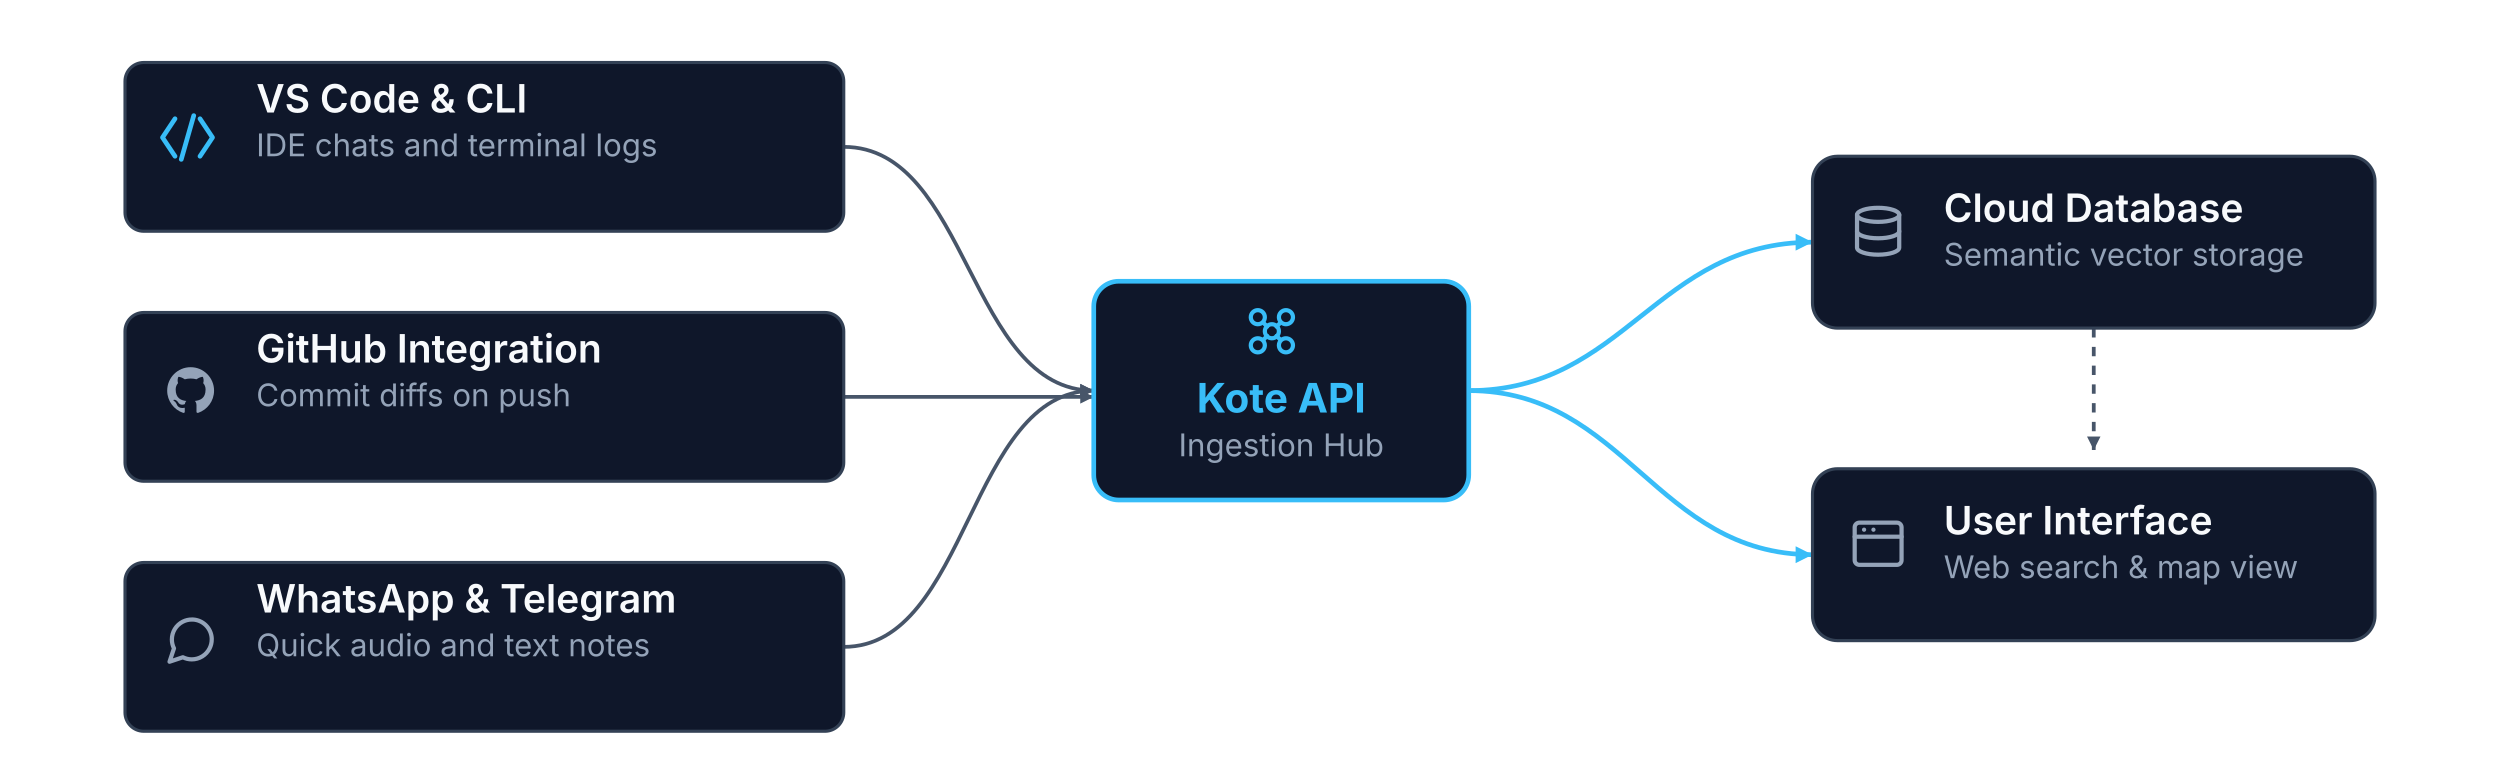
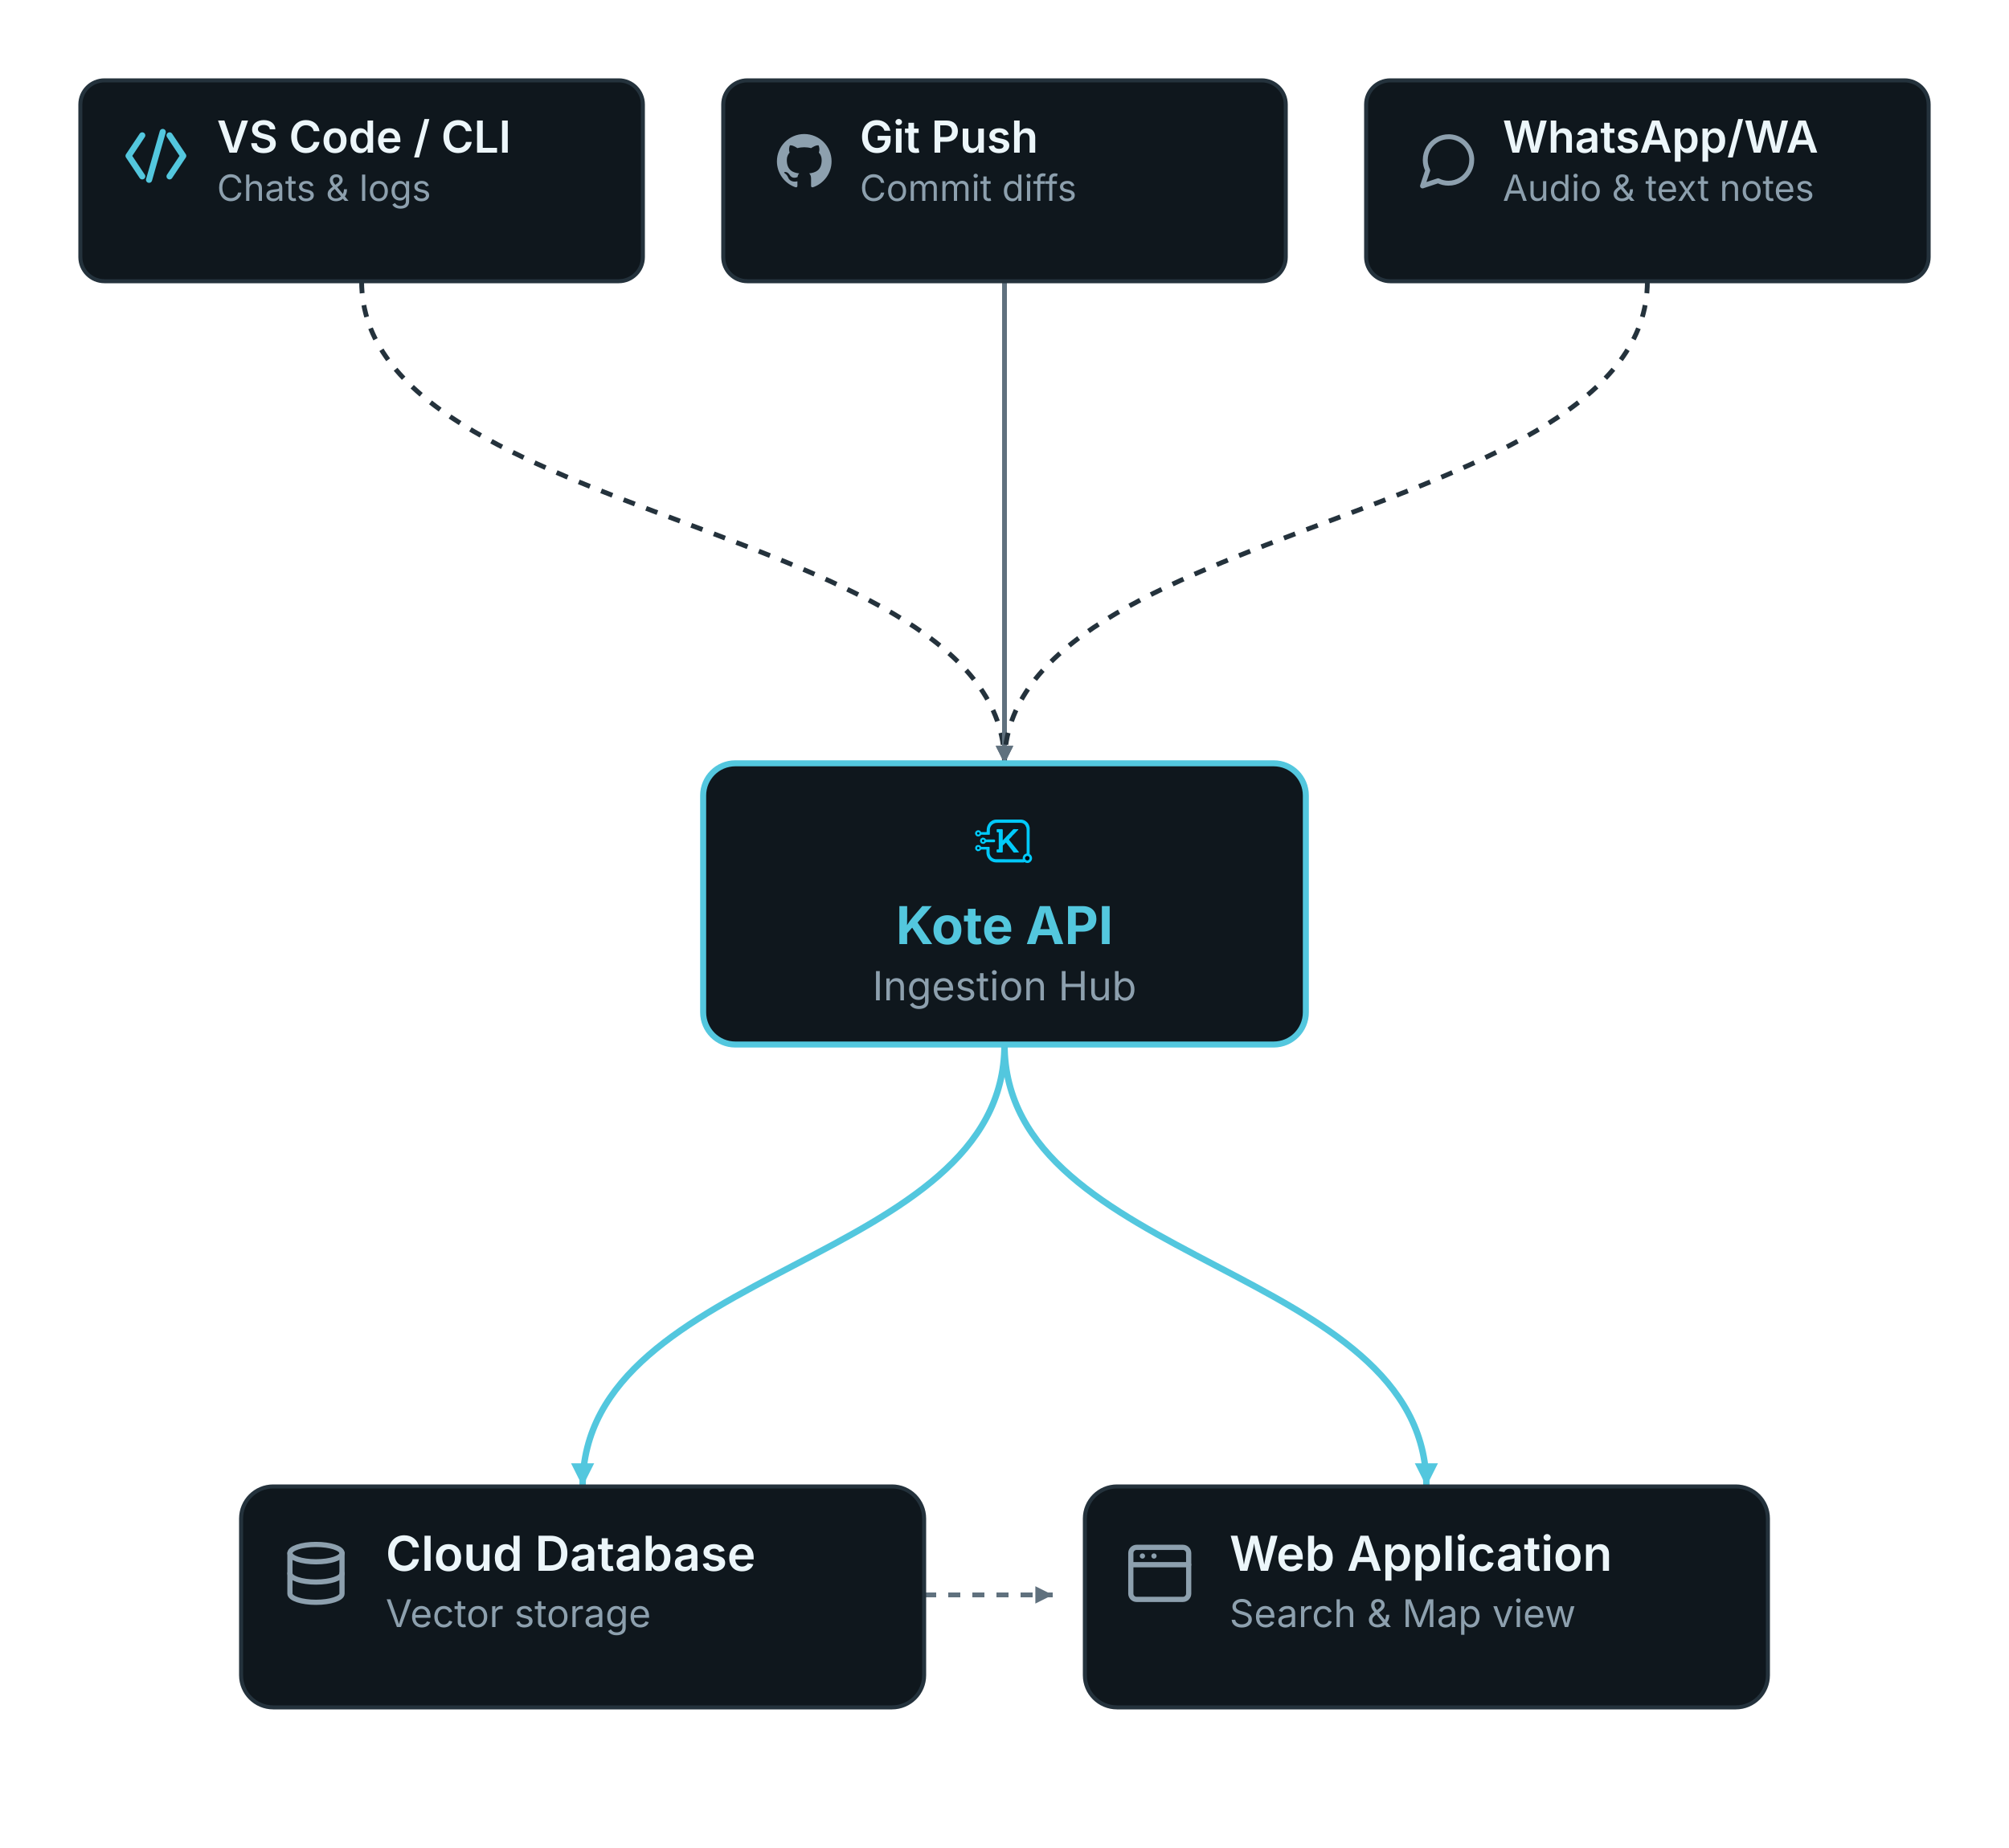
- <svg xmlns="http://www.w3.org/2000/svg" viewBox="0 0 800 250" width="100%" height="100%">
+ <svg xmlns="http://www.w3.org/2000/svg" viewBox="0 0 500 460" width="100%" height="100%">
  <defs>
    <marker id="arrow-cyan" viewBox="0 0 10 10" refX="6" refY="5" markerWidth="6" markerHeight="6" orient="auto-start-reverse">
-       <path d="M 0 2 L 6 5 L 0 8 z" fill="#38bdf8" />
+       <path d="M 0 2 L 6 5 L 0 8 z" fill="#53c7de" />
    </marker>
    <marker id="arrow-gray" viewBox="0 0 10 10" refX="6" refY="5" markerWidth="6" markerHeight="6" orient="auto-start-reverse">
-       <path d="M 0 2 L 6 5 L 0 8 z" fill="#475569" />
+       <path d="M 0 2 L 6 5 L 0 8 z" fill="#60717e" />
    </marker>
  </defs>
-   <g fill="none" stroke="#475569" stroke-width="1.2">
-     <path d="M 270,47 C 310,47 310,125 350,125" marker-end="url(#arrow-gray)" />
-     <path d="M 270,127 L 350,127" marker-end="url(#arrow-gray)" />
-     <path d="M 270,207 C 310,207 310,125 350,125" marker-end="url(#arrow-gray)" />
+   <g fill="none" stroke="#24323c" stroke-width="1.2" stroke-dasharray="3 3">
+     <path d="M 90,70 C 90,130 250,130 250,190" marker-end="url(#arrow-gray)" />
+     <path d="M 250,70 L 250,190" stroke-dasharray="none" stroke="#60717e" marker-end="url(#arrow-gray)" />
+     <path d="M 410,70 C 410,130 250,130 250,190" marker-end="url(#arrow-gray)" />
  </g>
-   <g fill="none" stroke="#38bdf8" stroke-width="1.5">
-     <path d="M 470,125 C 520,125 530,77.5 580,77.5" marker-end="url(#arrow-cyan)" />
-     <path d="M 470,125 C 520,125 530,177.5 580,177.5" marker-end="url(#arrow-cyan)" />
+   <g fill="none" stroke="#53c7de" stroke-width="1.6">
+     <path d="M 250,260 C 250,315 145,315 145,370" marker-end="url(#arrow-cyan)" />
+     <path d="M 250,260 C 250,315 355,315 355,370" marker-end="url(#arrow-cyan)" />
  </g>
-   <path d="M 670,105 L 670,144" fill="none" stroke="#475569" stroke-width="1.2" stroke-dasharray="3 3" marker-end="url(#arrow-gray)" />
+   <path d="M 230,397 L 262,397" fill="none" stroke="#60717e" stroke-width="1.2" stroke-dasharray="3 3" marker-end="url(#arrow-gray)" />
  <g font-family="system-ui, -apple-system, sans-serif">
-     <rect x="40" y="20" width="230" height="54" rx="6" fill="#0f172a" stroke="#334155" stroke-width="1" />
-     <g transform="translate(52, 36)" stroke="#38bdf8" stroke-width="1.5" fill="none" stroke-linecap="round" stroke-linejoin="round">
+     <rect x="20" y="20" width="140" height="50" rx="6" fill="#0f171d" stroke="#24323c" stroke-width="1" />
+     <g transform="translate(32, 32) scale(0.85)" stroke="#53c7de" stroke-width="1.8" fill="none" stroke-linecap="round" stroke-linejoin="round">
      <path d="M 4,2 L 0,8 L 4,14" />
      <path d="M 12,2 L 16,8 L 12,14" />
      <path d="M 10,1 L 6,15" />
    </g>
-     <text x="82" y="36" font-size="12.5" font-weight="600" fill="#f8fafc">VS Code &amp; CLI</text>
-     <text x="82" y="50" font-size="10" fill="#94a3b8">IDE chats and terminal logs</text>
-     <rect x="40" y="100" width="230" height="54" rx="6" fill="#0f172a" stroke="#334155" stroke-width="1" />
-     <g transform="translate(52, 116) scale(0.75)" fill="#94a3b8">
+     <text x="54" y="38" font-size="11" font-weight="600" fill="#ecf6fa">VS Code / CLI</text>
+     <text x="54" y="50" font-size="9" fill="#8da0ae">Chats &amp; logs</text>
+     <rect x="180" y="20" width="140" height="50" rx="6" fill="#0f171d" stroke="#24323c" stroke-width="1" />
+     <g transform="translate(192, 32) scale(0.68)" fill="#8da0ae">
      <path d="M12 2A10 10 0 0 0 2 12c0 4.42 2.87 8.17 6.84 9.5.5.08.66-.23.66-.5v-1.69c-2.77.6-3.36-1.34-3.36-1.34-.46-1.16-1.11-1.47-1.11-1.47-.9-.62.07-.6.07-.6 1 .07 1.53 1.03 1.53 1.03.9 1.52 2.34 1.07 2.91.83.09-.65.35-1.09.63-1.34-2.22-.25-4.55-1.11-4.55-4.92 0-1.11.38-2 1.03-2.71-.1-.25-.45-1.29.1-2.64 0 0 .84-.27 2.75 1.02.79-.22 1.65-.33 2.5-.33.85 0 1.71.11 2.5.33 1.91-1.29 2.75-1.02 2.75-1.02.55 1.35.2 2.39.1 2.64.65.71 1.03 1.6 1.03 2.71 0 3.82-2.34 4.66-4.57 4.91.36.31.69.92.69 1.85V21c0 .27.16.59.67.5C19.14 20.16 22 16.42 22 12A10 10 0 0 0 12 2z" />
    </g>
-     <text x="82" y="116" font-size="12.5" font-weight="600" fill="#f8fafc">GitHub Integration</text>
-     <text x="82" y="130" font-size="10" fill="#94a3b8">Commit diffs on push</text>
-     <rect x="40" y="180" width="230" height="54" rx="6" fill="#0f172a" stroke="#334155" stroke-width="1" />
-     <g transform="translate(52, 196) scale(0.75)" stroke="#94a3b8" stroke-width="1.8" fill="none" stroke-linecap="round" stroke-linejoin="round">
+     <text x="214" y="38" font-size="11" font-weight="600" fill="#ecf6fa">Git Push</text>
+     <text x="214" y="50" font-size="9" fill="#8da0ae">Commit diffs</text>
+     <rect x="340" y="20" width="140" height="50" rx="6" fill="#0f171d" stroke="#24323c" stroke-width="1" />
+     <g transform="translate(352, 32) scale(0.68)" stroke="#8da0ae" stroke-width="1.8" fill="none" stroke-linecap="round" stroke-linejoin="round">
      <path d="M21 11.5a8.38 8.38 0 0 1-.9 3.8 8.5 8.5 0 0 1-7.6 4.7 8.38 8.38 0 0 1-3.8-.9L3 21l1.9-5.7a8.38 8.38 0 0 1-.9-3.8 8.5 8.5 0 0 1 4.7-7.6 8.38 8.38 0 0 1 3.8-.9h.5a8.48 8.48 0 0 1 8 8v.5z" />
    </g>
-     <text x="82" y="196" font-size="12.5" font-weight="600" fill="#f8fafc">WhatsApp &amp; Telegram</text>
-     <text x="82" y="210" font-size="10" fill="#94a3b8">Quick audio and text notes</text>
+     <text x="374" y="38" font-size="11" font-weight="600" fill="#ecf6fa">WhatsApp/WA</text>
+     <text x="374" y="50" font-size="9" fill="#8da0ae">Audio &amp; text notes</text>
  </g>
  <g font-family="system-ui, -apple-system, sans-serif">
-     <rect x="350" y="90" width="120" height="70" rx="8" fill="#0f172a" stroke="#38bdf8" stroke-width="1.5" />
-     <g transform="translate(398, 97) scale(0.75)" stroke="#38bdf8" stroke-width="1.8" fill="none" stroke-linecap="round" stroke-linejoin="round">
-       <circle cx="12" cy="12" r="3" />
-       <circle cx="6" cy="6" r="3" />
-       <circle cx="18" cy="6" r="3" />
-       <circle cx="6" cy="18" r="3" />
-       <circle cx="18" cy="18" r="3" />
-       <line x1="8.5" y1="8.5" x2="10" y2="10" />
-       <line x1="15.5" y1="8.5" x2="14" y2="10" />
-       <line x1="8.5" y1="15.5" x2="10" y2="14" />
-       <line x1="15.5" y1="15.5" x2="14" y2="14" />
+     <rect x="175" y="190" width="150" height="70" rx="8" fill="#0f171d" stroke="#53c7de" stroke-width="1.5" />
+     <g transform="translate(238, 198) scale(0.01913876)">
+       <path d="M0 0 C1.4 -0.0 2.9 -0.0 4.3 -0.0 C8.2 -0.0 12.1 -0.0 16.0 -0.0 C19.4 -0.0 22.7 -0.1 26.1 -0.1 C37.1 -0.1 48.2 -0.1 59.3 -0.1 C62.2 -0.1 65.0 -0.2 67.9 -0.2 C85.8 -0.2 103.8 -0.2 121.7 -0.2 C125.8 -0.2 130.0 -0.2 134.1 -0.2 C135.2 -0.2 136.2 -0.2 137.3 -0.2 C154.0 -0.3 170.6 -0.3 187.3 -0.4 C204.5 -0.4 221.6 -0.4 238.8 -0.4 C248.4 -0.4 258.0 -0.5 267.6 -0.5 C275.8 -0.5 284.0 -0.6 292.2 -0.5 C296.4 -0.5 300.6 -0.5 304.8 -0.6 C329.0 -0.7 349.8 1.8 371.1 14.2 C372.0 14.7 372.0 14.7 372.9 15.2 C382.0 20.5 389.6 26.8 397.1 34.2 C397.7 34.7 398.4 35.3 399.0 35.9 C415.4 51.0 425.5 73.5 429.6 95.1 C430.1 97.3 430.1 97.3 431.1 99.9 C432.8 105.8 432.4 112.0 432.3 118.1 C432.3 119.6 432.3 121.0 432.3 122.4 C432.3 126.4 432.3 130.3 432.3 134.2 C432.3 138.5 432.3 142.7 432.3 146.9 C432.3 154.3 432.3 161.6 432.3 169.0 C432.3 179.6 432.3 190.2 432.3 200.8 C432.3 218.1 432.3 235.3 432.2 252.5 C432.2 269.2 432.2 286.0 432.2 302.7 C432.2 304.3 432.2 304.3 432.2 305.8 C432.2 311.0 432.2 316.2 432.2 321.4 C432.2 364.3 432.1 407.2 432.1 450.2 C433.2 450.6 433.2 450.6 434.4 451.0 C447.3 456.4 454.3 468.9 459.8 480.9 C462.7 488.3 463.4 494.8 463.3 502.7 C463.3 503.6 463.4 504.5 463.4 505.5 C463.3 520.1 456.9 533.6 447.1 544.2 C446.4 544.9 445.8 545.6 445.1 546.3 C434.4 557.7 421.0 564.3 405.4 564.8 C391.3 564.8 380.6 562.3 368.6 554.5 C366.3 553.0 366.3 553.0 364.0 553.3 C362.0 554.1 362.0 554.1 360.4 555.7 C357.4 557.6 355.4 557.5 351.8 557.5 C350.5 557.6 349.2 557.6 347.8 557.6 C346.4 557.6 344.9 557.6 343.5 557.6 C342.0 557.6 340.4 557.6 338.9 557.6 C334.7 557.6 330.4 557.6 326.2 557.6 C321.6 557.6 317.1 557.6 312.5 557.6 C303.6 557.6 294.6 557.6 285.7 557.6 C278.4 557.6 271.1 557.6 263.8 557.6 C261.7 557.6 259.6 557.6 257.5 557.6 C256.5 557.6 255.4 557.6 254.4 557.6 C234.6 557.7 214.8 557.7 195.1 557.7 C177.0 557.7 159.0 557.7 141.0 557.7 C122.4 557.7 103.9 557.8 85.3 557.8 C74.9 557.8 64.5 557.8 54.1 557.8 C45.3 557.8 36.4 557.8 27.5 557.8 C23.0 557.8 18.5 557.8 14.0 557.8 C-11.2 557.9 -35.0 556.9 -57.9 545.2 C-59.2 544.5 -60.5 543.9 -61.9 543.2 C-69.6 539.3 -76.4 534.9 -82.9 529.2 C-83.7 528.5 -84.6 527.7 -85.4 527.0 C-104.1 510.7 -117.4 489.9 -124.3 466.1 C-124.9 464.3 -125.4 462.5 -126.0 460.7 C-129.9 446.5 -129.6 432.2 -129.7 417.6 C-129.7 408.5 -129.8 399.5 -129.9 390.2 C-153.3 389.8 -176.8 389.5 -200.9 389.2 C-201.6 390.8 -202.2 392.5 -202.9 394.2 C-209.6 402.5 -216.9 406.8 -226.9 410.2 C-240.2 411.4 -251.4 410.4 -262.0 401.8 C-269.9 394.8 -275.6 387.2 -276.4 376.4 C-276.7 367.5 -276.8 358.9 -271.9 351.2 C-271.2 350.0 -271.2 350.0 -270.4 348.8 C-264.4 340.3 -255.2 333.5 -244.9 331.2 C-232.9 329.9 -222.1 330.9 -212.1 338.3 C-207.3 342.4 -203.2 346.7 -199.9 352.2 C-199.9 353.2 -199.9 354.1 -199.9 355.2 C-199.4 355.2 -198.8 355.2 -198.2 355.2 C-184.8 355.1 -171.3 355.0 -157.8 355.0 C-151.3 355.0 -144.8 355.0 -138.3 354.9 C-132.0 354.9 -125.7 354.9 -119.4 354.9 C-117.0 354.9 -114.6 354.9 -112.2 354.8 C-108.9 354.8 -105.5 354.8 -102.2 354.8 C-100.7 354.8 -100.7 354.8 -99.1 354.8 C-98.2 354.8 -97.3 354.8 -96.4 354.8 C-95.2 354.8 -95.2 354.8 -94.0 354.8 C-91.4 355.3 -90.5 356.0 -88.9 358.2 C-88.6 360.8 -88.5 363.3 -88.5 365.9 C-88.5 366.7 -88.5 367.5 -88.5 368.3 C-88.5 370.0 -88.5 371.8 -88.5 373.5 C-88.5 376.2 -88.5 378.9 -88.5 381.7 C-88.4 387.5 -88.4 393.3 -88.4 399.1 C-88.4 405.8 -88.4 412.5 -88.3 419.2 C-88.3 421.9 -88.3 424.6 -88.3 427.2 C-88.3 436.3 -87.8 444.5 -84.9 453.2 C-84.5 454.3 -84.5 454.3 -84.2 455.5 C-81.3 464.5 -77.5 472.6 -71.9 480.2 C-71.2 481.1 -70.5 482.1 -69.7 483.1 C-55.4 501.3 -34.8 512.3 -11.9 515.2 C-9.8 515.2 -7.6 515.3 -5.5 515.3 C-4.3 515.3 -3.0 515.3 -1.7 515.3 C-0.3 515.3 1.0 515.3 2.4 515.3 C3.9 515.3 5.3 515.3 6.8 515.3 C10.8 515.3 14.9 515.4 18.9 515.4 C23.3 515.4 27.6 515.4 32.0 515.4 C39.5 515.4 47.0 515.4 54.6 515.5 C65.5 515.5 76.4 515.5 87.3 515.5 C104.9 515.6 122.6 515.6 140.3 515.7 C157.5 515.7 174.6 515.7 191.8 515.8 C193.4 515.8 193.4 515.8 195.0 515.8 C200.3 515.8 205.6 515.8 210.9 515.8 C255.0 516.0 299.0 516.1 343.1 516.2 C342.8 515.2 342.4 514.2 342.1 513.2 C340.2 492.3 345.0 476.5 357.7 460.0 C365.7 451.3 377.7 444.7 389.1 442.2 C390.4 442.2 391.7 442.2 393.1 442.2 C393.1 400.6 393.1 359.1 393.0 317.5 C393.0 312.6 393.0 307.7 393.0 302.8 C393.0 301.8 393.0 300.8 393.0 299.8 C393.0 284.0 393.0 268.2 393.0 252.4 C393.0 236.1 393.0 219.9 392.9 203.6 C392.9 193.6 392.9 183.6 392.9 173.6 C392.9 166.8 392.9 159.9 392.9 153.0 C392.9 149.0 392.9 145.1 392.9 141.1 C393.0 112.3 388.8 86.7 368.1 65.2 C353.0 50.7 333.5 42.3 312.6 42.5 C311.3 42.5 309.9 42.5 308.5 42.5 C304.7 42.5 301.0 42.5 297.2 42.5 C293.1 42.5 289.1 42.5 285.0 42.5 C277.0 42.5 269.0 42.5 261.1 42.5 C254.6 42.5 248.1 42.5 241.6 42.5 C240.7 42.5 239.8 42.5 238.8 42.5 C236.9 42.5 235.1 42.5 233.2 42.5 C215.6 42.5 198.0 42.5 180.4 42.5 C165.3 42.5 150.2 42.5 135.2 42.5 C117.6 42.5 100.1 42.5 82.6 42.5 C80.7 42.5 78.8 42.5 76.9 42.5 C76.0 42.5 75.1 42.5 74.2 42.5 C67.7 42.5 61.2 42.5 54.8 42.5 C46.9 42.5 39.0 42.5 31.1 42.5 C27.1 42.5 23.0 42.5 19.0 42.5 C-8.2 42.4 -29.9 45.6 -51.9 63.2 C-52.6 63.7 -53.3 64.2 -54.0 64.8 C-70.2 77.9 -81.9 100.7 -84.9 121.2 C-85.2 125.9 -85.2 130.6 -85.2 135.3 C-85.2 137.7 -85.2 140.1 -85.2 142.4 C-85.3 149.1 -85.3 155.9 -85.3 162.6 C-85.3 166.7 -85.3 170.8 -85.4 175.0 C-85.4 176.5 -85.4 178.1 -85.4 179.7 C-85.4 181.9 -85.4 184.1 -85.4 186.2 C-85.4 187.5 -85.4 188.7 -85.4 190.0 C-85.9 193.2 -85.9 193.2 -87.3 195.6 C-91.5 198.1 -95.6 197.7 -100.4 197.6 C-101.4 197.6 -102.5 197.6 -103.6 197.6 C-105.9 197.5 -108.2 197.5 -110.5 197.5 C-114.1 197.5 -117.8 197.4 -121.5 197.4 C-131.8 197.4 -142.2 197.4 -152.6 197.3 C-159.0 197.2 -165.3 197.2 -171.7 197.2 C-174.1 197.2 -176.5 197.2 -178.9 197.1 C-182.3 197.1 -185.7 197.1 -189.1 197.1 C-190.1 197.1 -191.1 197.1 -192.1 197.0 C-196.3 197.1 -198.9 197.2 -202.0 200.1 C-203.9 202.5 -203.9 202.5 -205.4 204.9 C-209.2 210.7 -214.5 213.8 -220.8 216.3 C-222.9 217.1 -222.9 217.1 -224.6 218.2 C-231.9 221.2 -243.6 220.0 -250.9 217.7 C-261.8 212.9 -270.0 204.3 -274.6 193.4 C-277.8 184.3 -277.7 172.1 -273.8 163.2 C-267.5 150.8 -257.9 143.9 -244.9 139.5 C-232.5 137.4 -221.9 139.8 -211.5 147.0 C-205.6 151.8 -202.4 155.8 -199.9 163.2 C-175.8 162.8 -151.7 162.5 -126.9 162.2 C-126.9 155.3 -126.8 148.4 -126.8 141.3 C-126.2 105.9 -118.0 72.2 -93.9 45.2 C-93.2 44.3 -92.5 43.5 -91.8 42.7 C-82.1 31.4 -70.7 22.6 -57.9 15.2 C-56.3 14.2 -56.3 14.2 -54.7 13.3 C-37.6 4.0 -19.3 0.0 0 0 Z " fill="#01C9F9" transform="translate(521.9,313.8)" />
+       <path d="M0 0 C1.0 -0.0 1.0 -0.0 2.0 -0.0 C4.1 -0.0 6.3 -0.0 8.5 -0.0 C10.0 -0.0 11.5 -0.0 13.0 -0.1 C16.1 -0.1 19.3 -0.1 22.4 -0.0 C26.5 -0.0 30.5 -0.0 34.5 -0.1 C37.6 -0.1 40.7 -0.1 43.8 -0.1 C45.3 -0.1 46.8 -0.1 48.3 -0.1 C50.4 -0.1 52.5 -0.1 54.5 -0.1 C56.3 -0.1 56.3 -0.1 58.1 -0.1 C61.3 0.5 61.3 0.5 64.2 2.2 C67.5 7.5 66.9 12.8 66.8 19.0 C66.8 20.3 66.8 21.7 66.8 23.1 C66.8 26.8 66.8 30.6 66.8 34.3 C66.7 38.2 66.7 42.1 66.7 46.0 C66.7 53.4 66.7 60.8 66.6 68.2 C66.6 76.7 66.5 85.1 66.5 93.5 C66.5 110.9 66.4 128.2 66.3 145.5 C67.2 144.7 68.2 144.0 69.2 143.2 C69.7 142.7 70.2 142.3 70.8 141.8 C72.6 140.3 74.1 138.6 75.6 136.8 C78.2 133.7 80.9 130.9 83.8 128.0 C86.5 125.3 89.2 122.5 91.7 119.6 C94.4 116.4 97.3 113.5 100.3 110.5 C103.2 107.7 106.0 104.8 108.6 101.7 C112.3 97.3 116.4 93.4 120.5 89.3 C124.0 85.8 127.4 82.2 130.6 78.4 C133.3 75.4 136.2 72.6 139.1 69.8 C141.1 67.7 142.9 65.7 144.8 63.5 C147.3 60.6 150.0 57.8 152.8 55.0 C155.5 52.3 158.2 49.5 160.7 46.6 C163.4 43.4 166.3 40.5 169.3 37.5 C172.2 34.6 175.0 31.7 177.7 28.6 C181.0 24.7 184.6 21.2 188.2 17.6 C191.5 14.3 194.6 10.9 197.6 7.4 C198.2 6.8 198.7 6.2 199.3 5.5 C200.0 4.7 200.7 3.8 201.5 3.0 C204.9 0.0 206.3 -0.1 210.7 -0.1 C212.0 -0.1 213.3 -0.1 214.6 -0.1 C216.0 -0.0 217.3 -0.0 218.7 0.0 C220.1 0.0 221.6 0.0 223.0 0.0 C226.0 0.0 229.0 0.1 231.9 0.1 C235.8 0.2 239.6 0.2 243.4 0.2 C247.1 0.2 250.7 0.2 254.3 0.3 C255.4 0.3 255.4 0.3 256.5 0.3 C258.4 0.3 260.4 0.3 262.4 0.3 C264.0 0.4 264.0 0.4 265.8 0.4 C268.3 0.5 268.3 0.5 269.3 1.5 C269.7 3.6 269.7 3.6 269.3 6.5 C267.4 9.2 265.1 11.5 262.8 13.8 C261.4 15.2 260.0 16.6 258.6 18.0 C257.9 18.8 257.2 19.5 256.5 20.3 C252.9 24.0 249.4 27.8 245.8 31.5 C241.3 36.3 236.8 41.1 232.1 45.7 C230.3 47.5 228.6 49.4 227.0 51.3 C224.0 54.7 220.9 57.9 217.8 61.0 C214.7 64.0 211.7 67.1 209.0 70.3 C205.0 75.0 200.7 79.1 196.4 83.4 C192.7 87.1 189.2 90.8 185.8 94.8 C183.6 97.3 181.3 99.5 179.0 101.8 C177.2 103.6 175.5 105.5 173.8 107.5 C170.8 111.0 167.6 114.3 164.2 117.5 C161.7 120.1 159.4 122.8 157.0 125.6 C154.7 128.2 152.1 130.5 149.5 132.8 C148.0 134.5 148.0 134.5 148.3 136.9 C149.4 140.0 150.9 141.9 153.0 144.3 C154.2 145.8 154.2 145.8 155.5 147.2 C155.9 147.8 156.4 148.3 156.8 148.8 C159.5 152.0 162.1 155.2 164.7 158.5 C168.6 163.2 172.5 168.0 176.4 172.7 C180.3 177.4 184.1 182.1 187.9 187.0 C191.6 191.7 195.4 196.4 199.3 201.0 C204.1 206.8 208.8 212.7 213.4 218.6 C216.3 222.3 219.2 225.9 222.3 229.5 C226.3 234.3 230.1 239.1 234.0 244.0 C237.5 248.6 241.1 253.1 244.8 257.5 C249.3 263.1 253.8 268.7 258.2 274.3 C262.2 279.4 266.3 284.6 270.4 289.6 C276.6 297.3 276.6 297.3 276.3 302.5 C267.8 302.9 259.3 303.2 250.7 303.4 C246.8 303.5 242.8 303.6 238.9 303.8 C213.4 305.0 213.4 305.0 206.6 300.9 C202.4 297.1 199.7 292.6 197.3 287.6 C195.9 284.7 194.0 282.4 191.9 280.0 C187.5 274.6 183.3 269.1 179.0 263.6 C174.0 257.0 168.9 250.6 163.7 244.1 C160.5 240.1 157.4 236.1 154.3 232.0 C150.2 226.7 146.0 221.4 141.8 216.2 C138.5 212.0 135.2 207.9 131.9 203.7 C127.0 197.4 122.0 191.3 117.0 185.2 C116.4 184.5 115.8 183.9 115.2 183.2 C114.7 182.5 114.2 181.9 113.7 181.3 C109.3 175.8 109.3 175.8 109.3 173.5 C99.1 182.2 89.4 191.3 80.0 200.8 C77.5 203.3 74.8 205.7 72.0 208.0 C71.4 208.5 70.9 209.0 70.3 209.5 C69.5 210.1 69.5 210.1 68.7 210.6 C66.4 213.7 66.9 217.0 66.9 220.6 C66.9 221.4 66.9 222.2 66.9 223.1 C66.9 224.9 66.9 226.7 66.9 228.4 C66.9 231.3 66.9 234.1 66.9 236.9 C66.9 244.9 66.9 253.0 66.9 261.0 C66.9 265.9 66.9 270.8 66.9 275.7 C66.9 277.6 66.9 279.5 66.9 281.4 C66.9 284.0 66.9 286.6 66.9 289.2 C66.9 290.0 66.9 290.8 66.9 291.6 C66.9 295.4 66.4 297.4 64.2 300.5 C60.6 303.0 58.7 303.2 54.3 303.2 C53.3 303.2 53.3 303.2 52.3 303.2 C50.1 303.2 47.8 303.2 45.6 303.2 C44.1 303.2 42.5 303.2 41.0 303.2 C37.7 303.2 34.5 303.2 31.2 303.2 C27.0 303.2 22.9 303.2 18.7 303.2 C15.5 303.2 12.3 303.2 9.1 303.2 C7.6 303.2 6.0 303.2 4.5 303.2 C2.4 303.2 0.2 303.2 -1.9 303.2 C-3.1 303.2 -4.4 303.2 -5.6 303.2 C-8.7 302.5 -8.7 302.5 -11.1 300.2 C-14.3 295.0 -13.3 288.9 -13.3 283.0 C-13.3 281.7 -13.3 280.4 -13.4 279.0 C-13.4 277.8 -13.4 276.5 -13.4 275.2 C-13.4 274.0 -13.4 272.9 -13.4 271.7 C-12.5 267.6 -11.0 266.1 -7.7 263.5 C-5.3 262.9 -5.3 262.9 -2.7 262.9 C-1.8 262.8 -0.8 262.8 0.1 262.8 C1.1 262.8 2.0 262.8 3.0 262.8 C4.9 262.8 6.8 262.7 8.8 262.7 C9.6 262.7 10.4 262.7 11.3 262.7 C13.3 262.8 13.3 262.8 14.3 261.5 C14.4 258.7 14.4 255.9 14.4 253.1 C14.4 252.2 14.4 251.3 14.4 250.3 C14.4 247.3 14.4 244.3 14.4 241.2 C14.4 239.1 14.4 236.9 14.4 234.7 C14.4 228.8 14.4 222.9 14.4 217.0 C14.4 210.8 14.4 204.7 14.4 198.5 C14.4 186.8 14.4 175.2 14.3 163.5 C14.3 150.2 14.3 136.9 14.3 123.6 C14.3 96.2 14.3 68.9 14.3 41.5 C13.7 41.5 13.0 41.5 12.4 41.5 C9.6 41.5 6.9 41.4 4.1 41.3 C3.1 41.3 2.2 41.3 1.2 41.2 C-3.2 41.1 -6.0 40.9 -9.9 38.7 C-12.5 35.6 -12.4 33.3 -12.4 29.3 C-12.4 28.6 -12.4 27.9 -12.4 27.2 C-12.4 25.7 -12.4 24.2 -12.4 22.8 C-12.4 20.5 -12.4 18.3 -12.4 16.1 C-12.4 14.6 -12.4 13.2 -12.4 11.8 C-12.4 10.5 -12.4 9.2 -12.4 7.9 C-11.7 4.5 -11.7 4.5 -9.6 2.4 C-6.1 0.1 -4.1 0.0 0 0 Z " fill="#01CBFB" transform="translate(537.7,438.5)" />
+       <path d="M0 0 C6.4 4.8 6.4 4.8 8.3 8.4 C10.9 13.2 10.9 13.2 15.5 16.0 C18.3 16.3 21.1 16.3 24.0 16.3 C25.0 16.3 26.1 16.3 27.2 16.3 C30.8 16.3 34.3 16.2 37.8 16.2 C40.3 16.2 42.8 16.2 45.2 16.2 C51.7 16.2 58.2 16.1 64.7 16.1 C75.1 16.0 85.5 15.9 95.9 15.9 C99.5 15.9 103.1 15.9 106.7 15.8 C109.0 15.8 111.2 15.8 113.4 15.8 C114.4 15.8 115.4 15.8 116.5 15.7 C123.7 15.7 127.0 17.1 132.2 22.2 C132.7 25.8 132.6 29.4 132.6 33.0 C132.7 33.9 132.7 34.9 132.7 36.0 C132.8 44.2 132.8 44.2 129.8 47.8 C126.5 50.9 125.1 51.3 120.7 51.3 C119.8 51.3 118.9 51.3 117.9 51.3 C116.9 51.3 115.9 51.3 114.8 51.2 C112.6 51.2 110.3 51.2 108.1 51.2 C106.3 51.2 106.3 51.2 104.5 51.2 C96.9 51.1 89.3 51.2 81.7 51.2 C75.0 51.2 68.3 51.1 61.6 51.1 C55.1 51.0 48.7 51.0 42.2 51.0 C39.7 51.0 37.3 51.0 34.8 51.0 C21.6 50.1 21.6 50.1 9.7 54.4 C7.5 56.9 5.8 59.3 4.2 62.2 C-0.0 66.7 -5.2 68.9 -10.8 71.2 C-11.8 71.7 -11.8 71.7 -12.8 72.2 C-27.0 73.9 -37.6 72.0 -49.2 63.4 C-57.1 56.5 -62.2 45.5 -63.1 35.1 C-63.4 23.7 -61.0 15.5 -53.6 6.8 C-38.7 -8.6 -18.6 -11.8 0 0 Z " fill="#01CDF9" transform="translate(371.8,556.8)" />
+       <path d="M0 0 C7.1 4.3 11.9 9.3 14.7 17.2 C17.0 26.7 15.4 33.6 10.7 41.9 C5.9 48.1 0.3 53.4 -7.6 54.9 C-17.5 56.1 -24.8 54.6 -32.7 48.3 C-37.9 43.4 -41.9 37.2 -42.6 29.9 C-42.7 29.3 -42.8 28.6 -42.8 28.0 C-43.3 19.8 -40.6 13.0 -35.4 6.6 C-26.1 -3.0 -12.5 -5.8 0 0 Z " fill="#00060E" transform="translate(937.6,790.1)" />
+       <path d="M0 0 C3.4 1.7 3.4 1.7 6 4 C6.8 4.7 7.6 5.4 8.4 6.1 C10.8 10.4 10.9 14.2 10 19 C8.2 23.0 5.8 25.4 2.3 27.9 C-2.6 29.5 -8.0 30.5 -12.9 28.1 C-16.9 25.0 -19.5 21.1 -20.3 16.1 C-20.7 9.7 -18.0 6.3 -13.9 1.6 C-9.4 -0.9 -5.1 -0.7 0 0 Z " fill="#000A13" transform="translate(291,479)" />
+       <path d="M0 0 C3.8 2.5 6.6 5.0 8.9 8.9 C9.8 14.0 9.3 16.8 6.8 21.2 C4.5 24.5 2.7 26.6 -1.1 27.9 C-5.6 28.5 -9.6 28.5 -13.9 26.8 C-20.5 21.1 -20.5 21.1 -21.6 16.6 C-22.0 11.4 -21.2 8.4 -17.8 4.4 C-12.5 -1.1 -7.4 -2.6 0 0 Z " fill="#000912" transform="translate(292.1,671.1)" />
+       <path d="M0 0 C3.2 2.1 4.9 3.4 6.8 6.8 C7.5 12.1 7.4 16.4 5.1 21.3 C1.0 25.7 -1.7 27.0 -7.8 27.2 C-11.4 27.1 -13.0 26.9 -16.2 25.1 C-20.3 20.4 -21.8 17.3 -21.5 11.0 C-21.0 6.8 -19.4 3.9 -16.2 1 C-11.0 -2.1 -5.5 -2.0 0 0 Z " fill="#000810" transform="translate(356.2,577.2)" />
+       <path d="M0 0 C0.7 1.7 0.7 1.7 1 4 C-0.5 6.1 -0.5 6.1 -2.8 8.3 C-3.7 9.1 -4.5 9.9 -5.3 10.8 C-6.2 11.6 -7.0 12.4 -7.9 13.2 C-9.2 14.5 -9.2 14.5 -10.6 15.8 C-12.7 17.9 -14.8 19.9 -17 22 C-18.0 21.7 -19.0 21.3 -20 21 C-19.3 20.3 -19.3 20.3 -18.5 19.5 C-16.2 17.3 -14.0 15.0 -11.7 12.8 C-10.9 12.0 -10.1 11.2 -9.3 10.4 C-8.5 9.6 -7.8 8.9 -7.0 8.1 C-6.3 7.4 -5.6 6.7 -4.9 6.0 C-3.1 4.1 -1.5 2.1 0 0 Z " fill="#03C5E9" transform="translate(666,519)" />
+       <path d="M0 0 C0 0.7 0 1.3 0 2 C-4.6 2 -9.2 2 -14 2 C-14 2.7 -14 3.3 -14 4 C-19.9 4.5 -19.9 4.5 -26 5 C-19.3 -1.7 -8.7 -0.3 0 0 Z " fill="#02BAD4" transform="translate(356,550)" />
+       <path d="M0 0 C1.0 0.3 2.0 0.7 3 1 C2.8 1.6 2.7 2.1 2.5 2.7 C2.0 5.1 1.8 7.3 1.7 9.8 C1.6 10.7 1.6 11.5 1.6 12.5 C1.5 13.8 1.5 13.8 1.4 15.2 C1.4 16.2 1.4 17.1 1.3 18.1 C1.2 20.4 1.1 22.7 1 25 C-1 23 -1 23 -1.2 21.0 C-1.2 20.2 -1.2 19.4 -1.2 18.5 C-1.2 17.7 -1.2 16.8 -1.2 15.9 C-1.2 14.5 -1.2 14.5 -1.2 13.1 C-1.2 12.1 -1.2 11.2 -1.2 10.3 C-1.1 3.4 -1.1 3.4 0 0 Z " fill="#02CAE4" transform="translate(247,480)" />
+       <path d="M0 0 C1.0 0.3 2.0 0.7 3 1 C-1.3 5.3 -5.6 9.6 -10 14 C-10.7 13.3 -11.3 12.7 -12 12 C-8.0 8.0 -4.1 4.1 0 0 Z " fill="#001017" transform="translate(746,509)" />
+       <path d="M0 0 C1.7 0.3 3.3 0.6 5 1 C1.1 3.6 -1.6 5.3 -6.3 5.2 C-7.5 5.2 -7.5 5.2 -8.8 5.2 C-9.6 5.2 -10.4 5.1 -11.2 5.1 C-12.1 5.1 -12.9 5.1 -13.8 5.1 C-15.9 5.1 -17.9 5.0 -20 5 C-20 4.7 -20 4.3 -20 4 C-19.0 4.0 -17.9 3.9 -16.9 3.9 C-15.5 3.8 -14.1 3.7 -12.8 3.6 C-12.1 3.6 -11.4 3.6 -10.7 3.5 C-6.6 3.3 -3.0 3.0 0 0 Z " fill="#01B6D2" transform="translate(297,528)" />
+       <path d="M0 0 C3.4 3.2 5.6 5.6 7 10 C7.4 10.8 7.8 11.7 8.2 12.6 C9.1 15.3 8.8 16.3 8 19 C6.7 16.4 5.3 13.8 4 11.2 C3.6 10.4 3.2 9.7 2.8 9.0 C2.5 8.2 2.1 7.5 1.8 6.8 C1.4 6.1 1.1 5.5 0.7 4.8 C0 3 0 3 0 0 Z " fill="#02C7ED" transform="translate(901,390)" />
+       <path d="M0 0 C0.1 1.6 0.1 3.2 0.1 4.8 C0.1 5.7 0.2 6.6 0.2 7.5 C0 10 0 10 -2 13 C-2.7 13 -3.3 13 -4 13 C-3.9 11.0 -3.8 9.0 -3.6 7.1 C-3.6 6.0 -3.5 4.9 -3.4 3.7 C-3.3 2.8 -3.1 1.9 -3 1 C-1 0 -1 0 0 0 Z " fill="#04BEED" transform="translate(956,811)" />
+       <path d="M0 0 C0.7 0.7 1.3 1.3 2 2 C1.6 4.1 1.6 4.1 1 6 C0.3 6 -0.3 6 -1 6 C-1 7.0 -1 8.0 -1 9 C-0.3 9.3 0.3 9.7 1 10 C0.0 10.5 0.0 10.5 -1 11 C-1.7 14.0 -1.7 14.0 -2 17 C-2.3 17 -2.7 17 -3 17 C-3.4 10.5 -2.6 5.9 0 0 Z " fill="#003347" transform="translate(898,803)" />
+       <path d="M0 0 C1.0 0.3 2.0 0.7 3 1 C2.3 1 1.7 1 1 1 C0.8 1.6 0.5 2.2 0.2 2.8 C-1.2 5.3 -2.9 7.0 -5 9 C-6.0 8.7 -7.0 8.3 -8 8 C-7.0 6.9 -6.1 5.7 -5.1 4.6 C-4.6 3.9 -4.1 3.3 -3.5 2.6 C-2 1 -2 1 0 0 Z " fill="#05C7E8" transform="translate(261,653)" />
+       <path d="M0 0 C0.7 0.3 1.3 0.7 2 1 C-5.3 8.5 -5.3 8.5 -9 11 C-9.7 10.7 -10.3 10.3 -11 10 C-9.7 8.7 -8.5 7.4 -7.2 6.1 C-6.5 5.4 -5.8 4.7 -5.0 3.9 C-3 2 -3 2 0 0 Z " fill="#04CDEA" transform="translate(443,344)" />
+       <path d="M0 0 C-1.4 3.2 -2.9 5.0 -5.6 7.2 C-6.6 8.0 -6.6 8.0 -7.5 8.8 C-8.0 9.2 -8.5 9.6 -9 10 C-9.7 9.7 -10.3 9.3 -11 9 C-9.5 7.5 -8.1 6.0 -6.6 4.5 C-5.4 3.2 -5.4 3.2 -4.2 2.0 C-2 0 -2 0 0 0 Z " fill="#001B24" transform="translate(760,496)" />
+       <path d="M0 0 C1.0 0.3 2.0 0.7 3 1 C1.6 4.4 0.0 6.0 -3 8 C-3.3 6.3 -3.7 4.7 -4 3 C-2.2 1.4 -2.2 1.4 0 0 Z " fill="#06C6E7" transform="translate(530,440)" />
+       <path d="M0 0 C0 3.2 -0.3 4.4 -2 7 C-4 8.3 -4 8.3 -6 9 C-6.7 8.7 -7.3 8.3 -8 8 C-5.4 5.4 -2.7 2.7 0 0 Z " fill="#011F2D" transform="translate(317,709)" />
+       <path d="M0 0 C-1 3 -1 3 -2.7 4.2 C-3.4 4.5 -4.1 4.9 -4.8 5.2 C-5.5 5.6 -6.2 6.0 -6.9 6.3 C-9.4 7.1 -10.6 6.8 -13 6 C-11.2 5.0 -9.4 4.0 -7.6 3 C-6.6 2.4 -5.6 1.9 -4.6 1.3 C-2 0 -2 0 0 0 Z " fill="#03C1DD" transform="translate(473,325)" />
+       <path d="M0 0 C0.7 0.3 1.3 0.7 2 1 C1.1 2.5 0.1 4.0 -0.9 5.5 C-1.4 6.3 -1.9 7.2 -2.5 8.0 C-3.0 8.7 -3.5 9.3 -4 10 C-4.7 10 -5.3 10 -6 10 C-4.6 6.0 -2.7 3.2 0 0 Z " fill="#05C6DE" transform="translate(319,563)" />
+       <path d="M0 0 C0.7 0.7 1.3 1.3 2 2 C0.0 4.3 -2.0 6.6 -4 9 C-4.7 8.7 -5.3 8.3 -6 8 C-4.6 4.6 -2.7 2.5 0 0 Z " fill="#03CDEC" transform="translate(259,463)" />
+       <path d="M0 0 C0.3 1.0 0.7 2.0 1 3 C0.0 4.0 -0.9 5.0 -1.9 6 C-2.4 6.6 -2.9 7.1 -3.5 7.7 C-5 9 -5 9 -7 9 C-5.4 5.2 -3.0 2.8 0 0 Z " fill="#02C6E2" transform="translate(634,553)" />
+       <path d="M0 0 C0.7 1.0 1.3 2.0 2 3 C-0.3 5.0 -2.6 7.0 -5 9 C-5.7 8.7 -6.3 8.3 -7 8 C-4.7 5.4 -2.4 2.7 0 0 Z " fill="#00131D" transform="translate(729,526)" />
+       <path d="M0 0 C1.0 0.1 2.0 0.2 3.0 0.3 C3.8 0.4 4.5 0.5 5.3 0.6 C5.3 0.9 5.3 1.2 5.3 1.6 C3.5 1.8 1.8 2.0 0 2.2 C-1.0 2.3 -2.0 2.4 -3.0 2.5 C-5.7 2.6 -5.7 2.6 -8.7 0.6 C-5.4 -0.5 -3.4 -0.4 0 0 Z " fill="#011827" transform="translate(513.7,357.4)" />
+       <path d="M0 0 C-1 1.6 -1 1.6 -3 3 C-5.8 3.0 -8.3 2.5 -11 2 C-7.5 -0.3 -4.0 -2.0 0 0 Z " fill="#03BFE1" transform="translate(283,721)" />
+       <path d="M0 0 C0.7 0.7 1.3 1.3 2 2 C0.0 4.0 -2.0 6.0 -4 8 C-5.0 7.7 -6.0 7.3 -7 7 C-4.7 4.7 -2.4 2.4 0 0 Z " fill="#00151E" transform="translate(777,476)" />
+       <path d="M0 0 C0.7 0.7 1.3 1.3 2 2 C-1.5 5.0 -1.5 5.0 -5 8 C-5 5 -5 5 -2.5 2.3 C-1.7 1.5 -0.8 0.8 0 0 Z " fill="#011621" transform="translate(795,457)" />
+       <path d="M0 0 C0.3 1.0 0.7 2.0 1 3 C-2.0 5.5 -2.0 5.5 -5 8 C-5.7 7.7 -6.3 7.3 -7 7 C-4.7 4.7 -2.4 2.4 0 0 Z " fill="#000E16" transform="translate(698,560)" />
+       <path d="M0 0 C0.3 0.7 0.7 1.3 1 2 C1.7 2.1 2.3 2.3 3 2.4 C3.7 2.6 4.3 2.8 5 3 C5.3 4.0 5.7 5.0 6 6 C2.2 4.9 -0.5 4.1 -3 1 C-2.0 0.7 -1.0 0.3 0 0 Z " fill="#04B6D1" transform="translate(266,525)" />
+       <path d="M0 0 C1.0 0 2.0 0 3 0 C3 2.3 3 4.6 3 7 C2.0 7.3 1.0 7.7 0 8 C0 5.4 0 2.7 0 0 Z " fill="#01A8CD" transform="translate(363,586)" />
+       <path d="M0 0 C1.0 0.3 2.0 0.7 3 1 C1.4 2.6 -0.3 4.3 -2 6 C-3.0 5.7 -4.0 5.3 -5 5 C-3.4 3.4 -1.7 1.7 0 0 Z " fill="#03BFDE" transform="translate(616,572)" />
+       <path d="M0 0 C-0.3 1.0 -0.7 2.0 -1 3 C-3.3 3 -5.6 3 -8 3 C-4.9 0.4 -4.3 0 0 0 Z " fill="#011B29" transform="translate(919,788)" />
+       <path d="M0 0 C1.0 0.7 2.0 1.3 3 2 C1.7 3.3 0.4 4.6 -1 6 C-1.7 5.7 -2.3 5.3 -3 5 C-1.1 1.1 -1.1 1.1 0 0 Z " fill="#02CAEC" transform="translate(323,559)" />
+       <path d="M0 0 C0.3 1.0 0.7 2.0 1 3 C-1.3 4.6 -1.3 4.6 -4 6 C-5.0 5.7 -6.0 5.3 -7 5 C-4.7 3.4 -2.4 1.7 0 0 Z " fill="#03CAEA" transform="translate(453,336)" />
    </g>
-     <text x="410" y="132" font-size="13" font-weight="bold" fill="#38bdf8" text-anchor="middle">Kote API</text>
-     <text x="410" y="146" font-size="10" fill="#94a3b8" text-anchor="middle">Ingestion Hub</text>
+     <text x="250" y="235" font-size="13" font-weight="bold" fill="#53c7de" text-anchor="middle">Kote API</text>
+     <text x="250" y="249" font-size="10" fill="#8da0ae" text-anchor="middle">Ingestion Hub</text>
  </g>
  <g font-family="system-ui, -apple-system, sans-serif">
-     <rect x="580" y="50" width="180" height="55" rx="8" fill="#0f172a" stroke="#334155" stroke-width="1" />
-     <g transform="translate(592, 65) scale(0.75)" stroke="#94a3b8" stroke-width="1.8" fill="none" stroke-linecap="round" stroke-linejoin="round">
+     <rect x="60" y="370" width="170" height="55" rx="8" fill="#0f171d" stroke="#24323c" stroke-width="1" />
+     <g transform="translate(70, 383) scale(0.72)" stroke="#8da0ae" stroke-width="1.8" fill="none" stroke-linecap="round" stroke-linejoin="round">
      <ellipse cx="12" cy="5" rx="9" ry="3" />
      <path d="M3 5v14c0 1.66 4 3 9 3s9-1.34 9-3V5" />
      <path d="M3 12c0 1.66 4 3 9 3s9-1.34 9-3" />
    </g>
-     <text x="622" y="71" font-size="12.5" font-weight="600" fill="#f8fafc">Cloud Database</text>
-     <text x="622" y="85" font-size="10" fill="#94a3b8">Semantic vector storage</text>
-     <rect x="580" y="150" width="180" height="55" rx="8" fill="#0f172a" stroke="#334155" stroke-width="1" />
-     <g transform="translate(592, 165) scale(0.75)" stroke="#94a3b8" stroke-width="1.8" fill="none" stroke-linecap="round" stroke-linejoin="round">
+     <text x="96" y="391" font-size="12" font-weight="600" fill="#ecf6fa">Cloud Database</text>
+     <text x="96" y="405" font-size="9.5" fill="#8da0ae">Vector storage</text>
+     <rect x="270" y="370" width="170" height="55" rx="8" fill="#0f171d" stroke="#24323c" stroke-width="1" />
+     <g transform="translate(280, 383) scale(0.72)" stroke="#8da0ae" stroke-width="1.8" fill="none" stroke-linecap="round" stroke-linejoin="round">
      <rect x="2" y="3" width="20" height="18" rx="2" ry="2" />
      <line x1="2" y1="9" x2="22" y2="9" />
      <line x1="6" y1="6" x2="6.01" y2="6" />
      <line x1="10" y1="6" x2="10.01" y2="6" />
    </g>
-     <text x="622" y="171" font-size="12.5" font-weight="600" fill="#f8fafc">User Interface</text>
-     <text x="622" y="185" font-size="10" fill="#94a3b8">Web search &amp; map view</text>
+     <text x="306" y="391" font-size="12" font-weight="600" fill="#ecf6fa">Web Application</text>
+     <text x="306" y="405" font-size="9.5" fill="#8da0ae">Search &amp; Map view</text>
  </g>
</svg>
